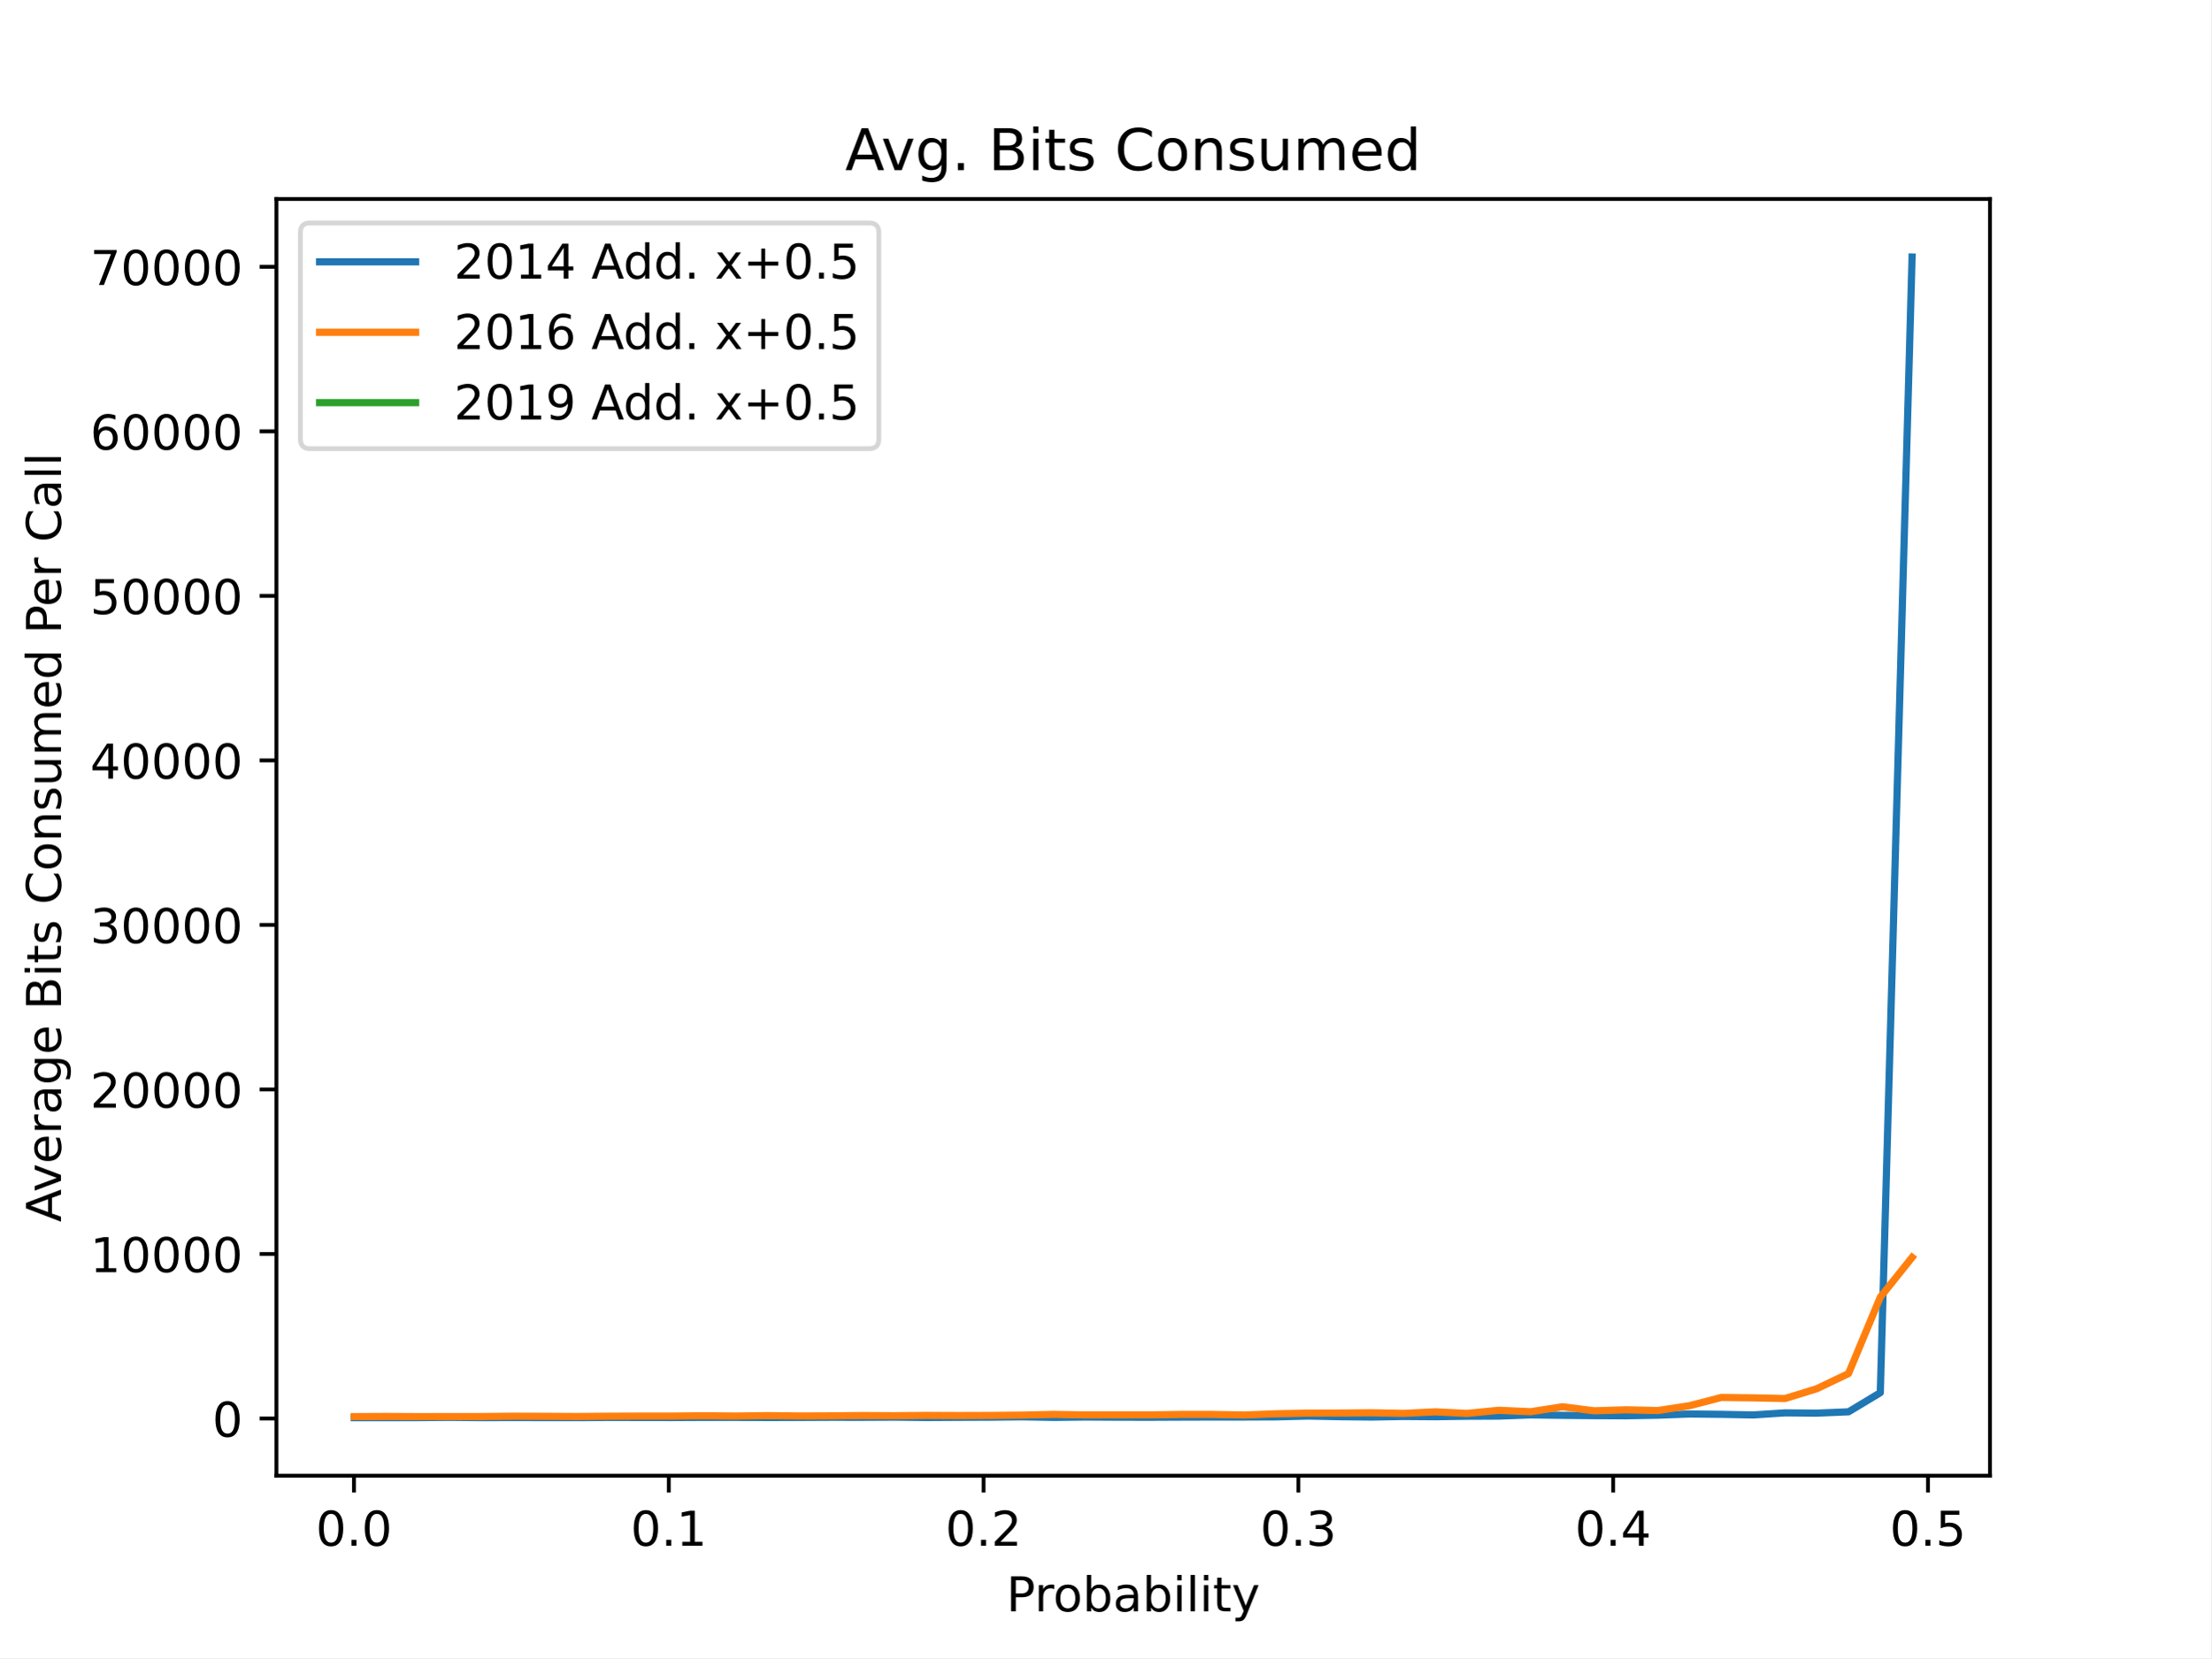
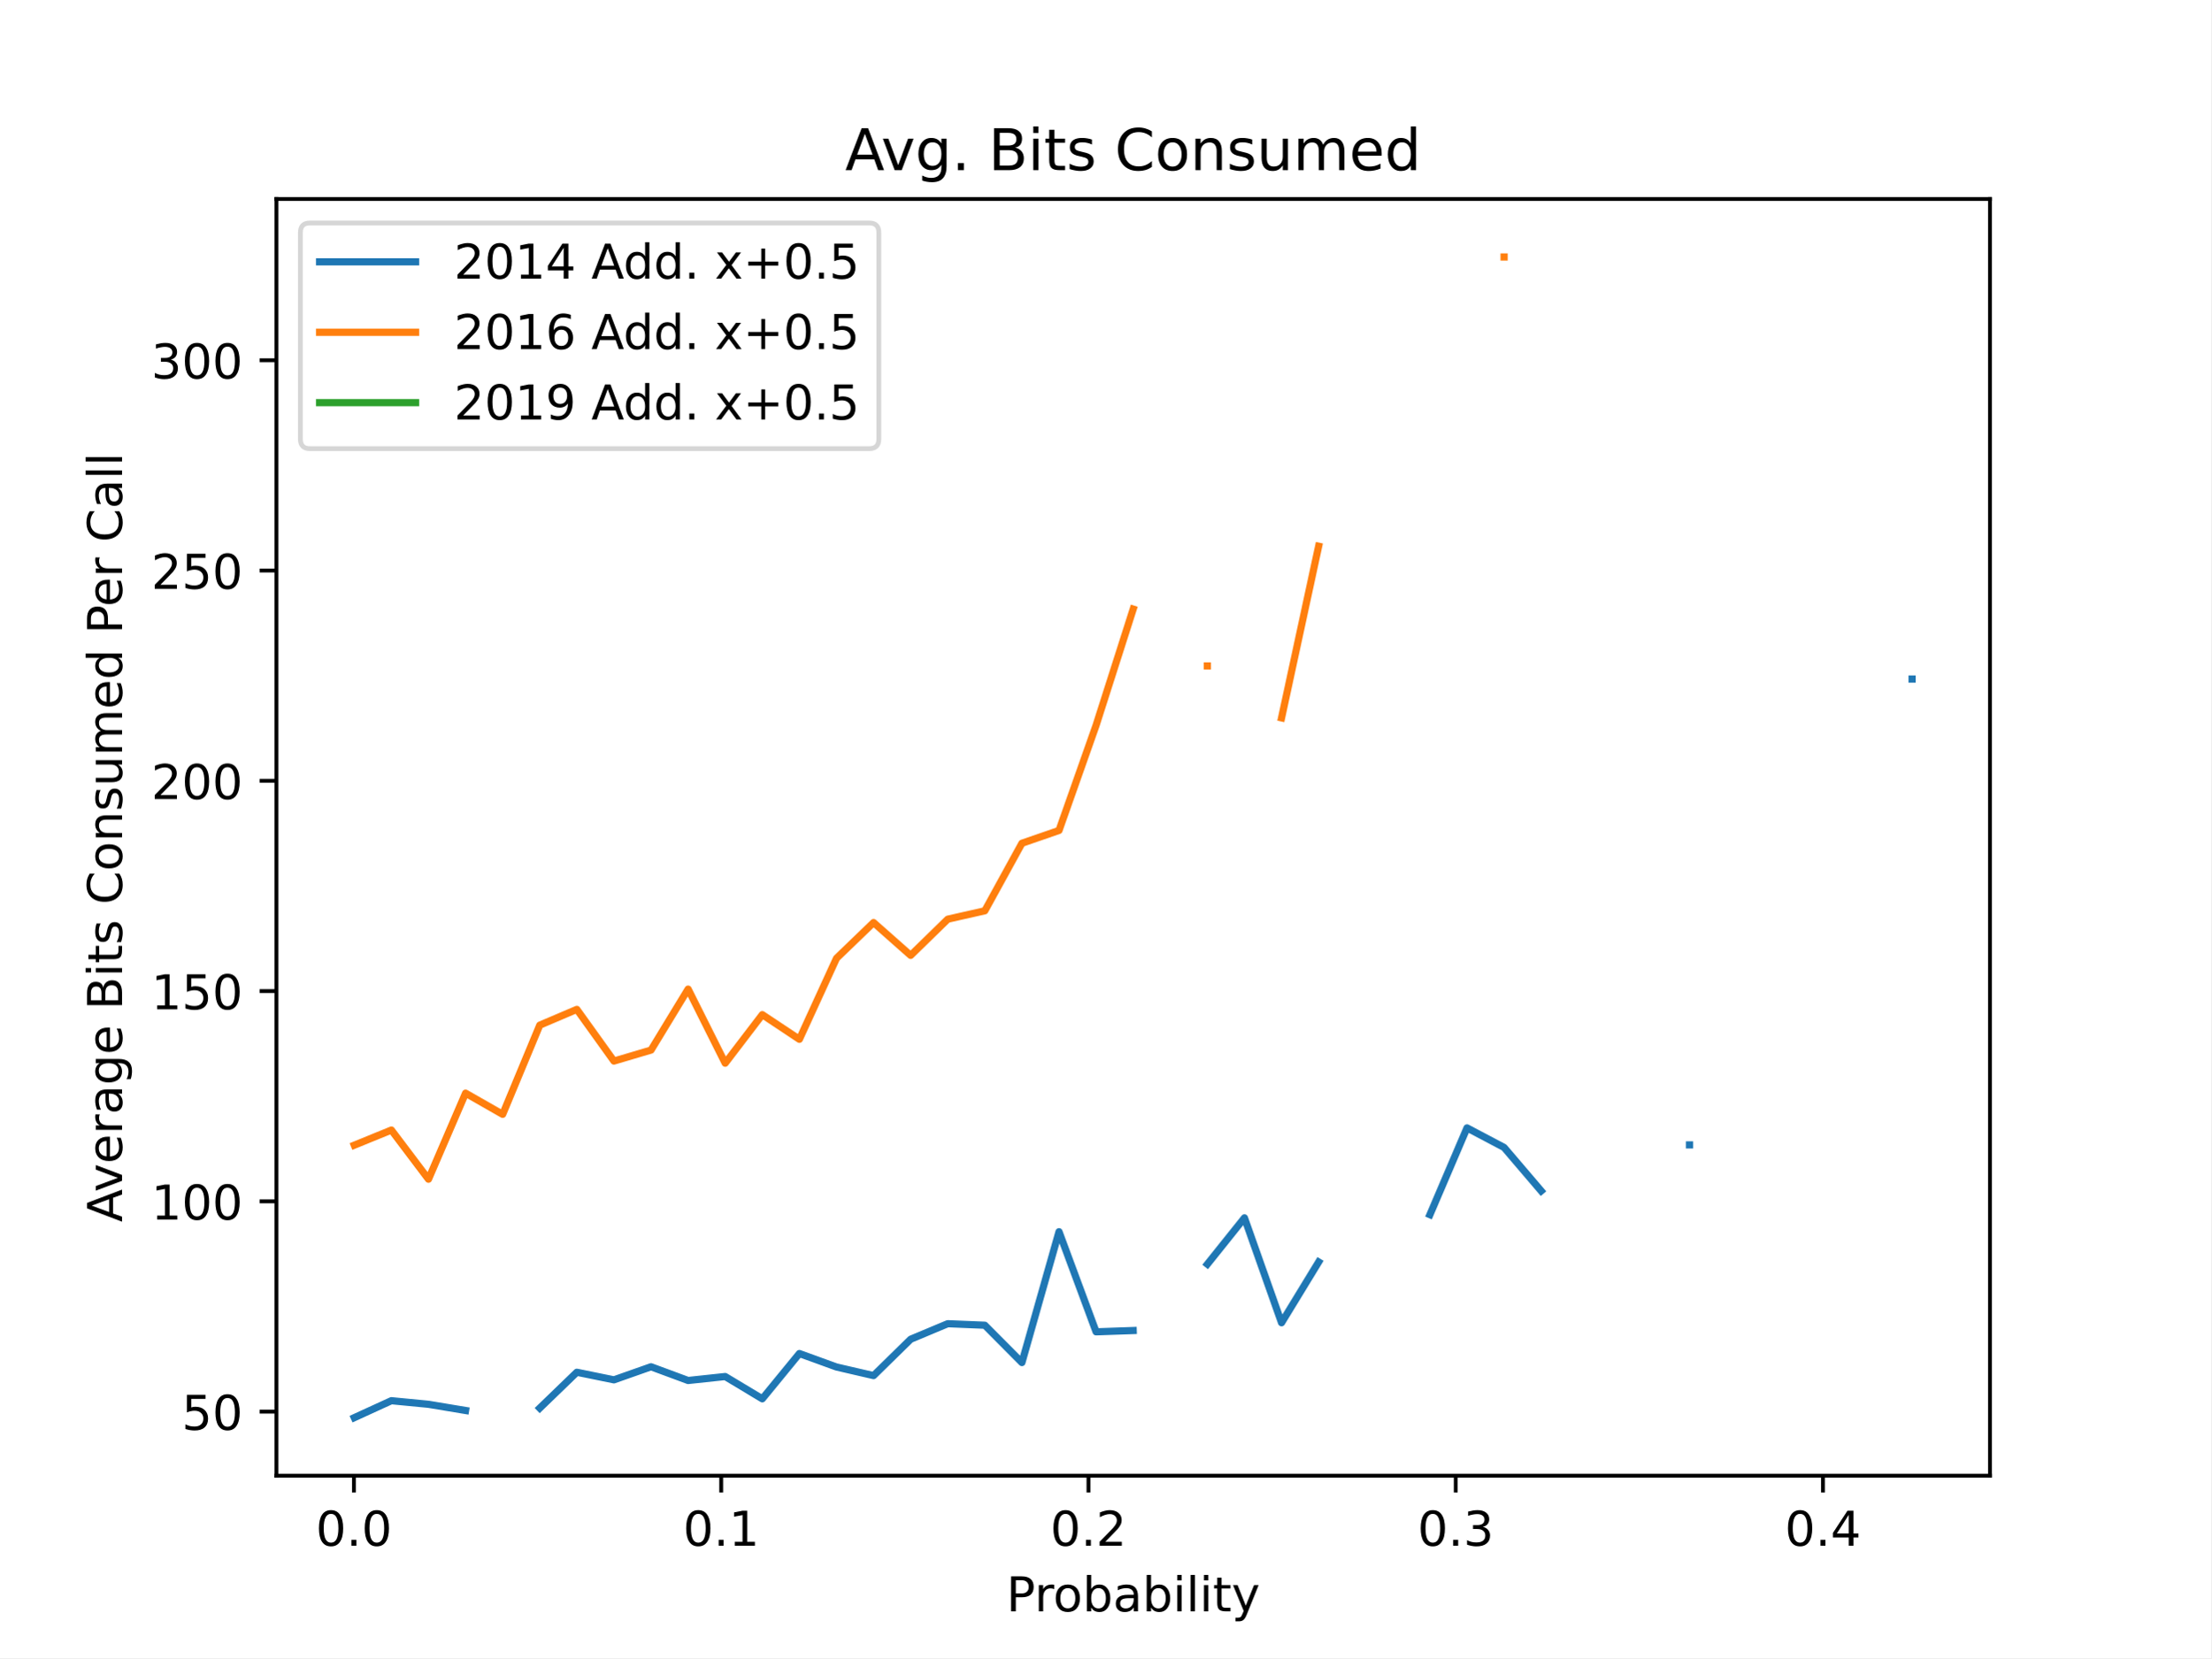
<svg xmlns="http://www.w3.org/2000/svg" xmlns:xlink="http://www.w3.org/1999/xlink" height="345.6pt" version="1.1" viewBox="0 0 460.8 345.6" width="460.8pt">
  <defs>
    <style type="text/css">
*{stroke-linecap:butt;stroke-linejoin:round;}
  </style>
  </defs>
  <g id="figure_1">
    <g id="patch_1">
      <path d="M 0 345.6  L 460.8 345.6  L 460.8 0  L 0 0  z " style="fill:#ffffff;" />
    </g>
    <g id="axes_1">
      <g id="patch_2">
        <path d="M 57.6 307.584  L 414.72 307.584  L 414.72 41.472  L 57.6 41.472  z " style="fill:#ffffff;" />
      </g>
      <g id="matplotlib.axis_1">
        <g id="xtick_1">
          <g id="line2d_1">
            <defs>
-               <path d="M 0 0  L 0 3.5  " id="ma1a744aea8" style="stroke:#000000;stroke-width:0.8;" />
+               <path d="M 0 0  L 0 3.5  " id="m10eba1e710" style="stroke:#000000;stroke-width:0.8;" />
            </defs>
            <g>
-               <use style="stroke:#000000;stroke-width:0.8;" x="73.767" xlink:href="#ma1a744aea8" y="307.584" />
+               <use style="stroke:#000000;stroke-width:0.8;" x="73.756" xlink:href="#m10eba1e710" y="307.584" />
            </g>
          </g>
          <g id="text_1">
-             <text style="font-family:DejaVu Sans;font-size:10px;font-style:normal;font-weight:normal;text-anchor:middle;" transform="rotate(-0, 73.76712, 322.1824)" x="73.767" y="322.182">0.0</text>
+             <text style="font-family:DejaVu Sans;font-size:10px;font-style:normal;font-weight:normal;text-anchor:middle;" transform="rotate(-0, 73.75619, 322.1824)" x="73.756" y="322.182">0.0</text>
          </g>
        </g>
        <g id="xtick_2">
          <g id="line2d_2">
            <g>
-               <use style="stroke:#000000;stroke-width:0.8;" x="139.374" xlink:href="#ma1a744aea8" y="307.584" />
+               <use style="stroke:#000000;stroke-width:0.8;" x="150.297" xlink:href="#m10eba1e710" y="307.584" />
            </g>
          </g>
          <g id="text_2">
-             <text style="font-family:DejaVu Sans;font-size:10px;font-style:normal;font-weight:normal;text-anchor:middle;" transform="rotate(-0, 139.3737, 322.1824)" x="139.374" y="322.182">0.1</text>
+             <text style="font-family:DejaVu Sans;font-size:10px;font-style:normal;font-weight:normal;text-anchor:middle;" transform="rotate(-0, 150.2972, 322.1824)" x="150.297" y="322.182">0.1</text>
          </g>
        </g>
        <g id="xtick_3">
          <g id="line2d_3">
            <g>
-               <use style="stroke:#000000;stroke-width:0.8;" x="204.98" xlink:href="#ma1a744aea8" y="307.584" />
+               <use style="stroke:#000000;stroke-width:0.8;" x="226.838" xlink:href="#m10eba1e710" y="307.584" />
            </g>
          </g>
          <g id="text_3">
-             <text style="font-family:DejaVu Sans;font-size:10px;font-style:normal;font-weight:normal;text-anchor:middle;" transform="rotate(-0, 204.9803, 322.1824)" x="204.98" y="322.182">0.2</text>
+             <text style="font-family:DejaVu Sans;font-size:10px;font-style:normal;font-weight:normal;text-anchor:middle;" transform="rotate(-0, 226.8382, 322.1824)" x="226.838" y="322.182">0.2</text>
          </g>
        </g>
        <g id="xtick_4">
          <g id="line2d_4">
            <g>
-               <use style="stroke:#000000;stroke-width:0.8;" x="270.587" xlink:href="#ma1a744aea8" y="307.584" />
+               <use style="stroke:#000000;stroke-width:0.8;" x="303.379" xlink:href="#m10eba1e710" y="307.584" />
            </g>
          </g>
          <g id="text_4">
-             <text style="font-family:DejaVu Sans;font-size:10px;font-style:normal;font-weight:normal;text-anchor:middle;" transform="rotate(-0, 270.5869, 322.1824)" x="270.587" y="322.182">0.3</text>
+             <text style="font-family:DejaVu Sans;font-size:10px;font-style:normal;font-weight:normal;text-anchor:middle;" transform="rotate(-0, 303.3793, 322.1824)" x="303.379" y="322.182">0.3</text>
          </g>
        </g>
        <g id="xtick_5">
          <g id="line2d_5">
            <g>
-               <use style="stroke:#000000;stroke-width:0.8;" x="336.193" xlink:href="#ma1a744aea8" y="307.584" />
+               <use style="stroke:#000000;stroke-width:0.8;" x="379.92" xlink:href="#m10eba1e710" y="307.584" />
            </g>
          </g>
          <g id="text_5">
-             <text style="font-family:DejaVu Sans;font-size:10px;font-style:normal;font-weight:normal;text-anchor:middle;" transform="rotate(-0, 336.1935, 322.1824)" x="336.193" y="322.182">0.4</text>
+             <text style="font-family:DejaVu Sans;font-size:10px;font-style:normal;font-weight:normal;text-anchor:middle;" transform="rotate(-0, 379.9203, 322.1824)" x="379.92" y="322.182">0.4</text>
          </g>
        </g>
-         <g id="xtick_6">
-           <g id="line2d_6">
-             <g>
-               <use style="stroke:#000000;stroke-width:0.8;" x="401.8" xlink:href="#ma1a744aea8" y="307.584" />
-             </g>
-           </g>
-           <g id="text_6">
-             <text style="font-family:DejaVu Sans;font-size:10px;font-style:normal;font-weight:normal;text-anchor:middle;" transform="rotate(-0, 401.8001, 322.1824)" x="401.8" y="322.182">0.5</text>
-           </g>
-         </g>
-         <g id="text_7">
+         <g id="text_6">
          <text style="font-family:DejaVu Sans;font-size:10px;font-style:normal;font-weight:normal;text-anchor:middle;" transform="rotate(-0, 236.16, 335.8606)" x="236.16" y="335.861">Probability</text>
        </g>
      </g>
      <g id="matplotlib.axis_2">
        <g id="ytick_1">
-           <g id="line2d_7">
+           <g id="line2d_6">
            <defs>
-               <path d="M 0 0  L -3.5 0  " id="m0548302150" style="stroke:#000000;stroke-width:0.8;" />
+               <path d="M 0 0  L -3.5 0  " id="me833fa3755" style="stroke:#000000;stroke-width:0.8;" />
            </defs>
            <g>
-               <use style="stroke:#000000;stroke-width:0.8;" x="57.6" xlink:href="#m0548302150" y="295.662" />
+               <use style="stroke:#000000;stroke-width:0.8;" x="57.6" xlink:href="#me833fa3755" y="294.229" />
+             </g>
+           </g>
+           <g id="text_7">
+             <text style="font-family:DejaVu Sans;font-size:10px;font-style:normal;font-weight:normal;text-anchor:end;" transform="rotate(-0, 50.6, 298.0285)" x="50.6" y="298.028">50</text>
+           </g>
+         </g>
+         <g id="ytick_2">
+           <g id="line2d_7">
+             <g>
+               <use style="stroke:#000000;stroke-width:0.8;" x="57.6" xlink:href="#me833fa3755" y="250.401" />
            </g>
          </g>
          <g id="text_8">
-             <text style="font-family:DejaVu Sans;font-size:10px;font-style:normal;font-weight:normal;text-anchor:end;" transform="rotate(-0, 50.6, 299.4611)" x="50.6" y="299.461">0</text>
+             <text style="font-family:DejaVu Sans;font-size:10px;font-style:normal;font-weight:normal;text-anchor:end;" transform="rotate(-0, 50.6, 254.1998)" x="50.6" y="254.2">100</text>
          </g>
        </g>
-         <g id="ytick_2">
+         <g id="ytick_3">
          <g id="line2d_8">
            <g>
-               <use style="stroke:#000000;stroke-width:0.8;" x="57.6" xlink:href="#m0548302150" y="261.368" />
+               <use style="stroke:#000000;stroke-width:0.8;" x="57.6" xlink:href="#me833fa3755" y="206.572" />
            </g>
          </g>
          <g id="text_9">
-             <text style="font-family:DejaVu Sans;font-size:10px;font-style:normal;font-weight:normal;text-anchor:end;" transform="rotate(-0, 50.6, 265.167)" x="50.6" y="265.167">10000</text>
+             <text style="font-family:DejaVu Sans;font-size:10px;font-style:normal;font-weight:normal;text-anchor:end;" transform="rotate(-0, 50.6, 210.3712)" x="50.6" y="210.371">150</text>
          </g>
        </g>
-         <g id="ytick_3">
+         <g id="ytick_4">
          <g id="line2d_9">
            <g>
-               <use style="stroke:#000000;stroke-width:0.8;" x="57.6" xlink:href="#m0548302150" y="227.074" />
+               <use style="stroke:#000000;stroke-width:0.8;" x="57.6" xlink:href="#me833fa3755" y="162.743" />
            </g>
          </g>
          <g id="text_10">
-             <text style="font-family:DejaVu Sans;font-size:10px;font-style:normal;font-weight:normal;text-anchor:end;" transform="rotate(-0, 50.6, 230.8729)" x="50.6" y="230.873">20000</text>
+             <text style="font-family:DejaVu Sans;font-size:10px;font-style:normal;font-weight:normal;text-anchor:end;" transform="rotate(-0, 50.6, 166.5426)" x="50.6" y="166.543">200</text>
          </g>
        </g>
-         <g id="ytick_4">
+         <g id="ytick_5">
          <g id="line2d_10">
            <g>
-               <use style="stroke:#000000;stroke-width:0.8;" x="57.6" xlink:href="#m0548302150" y="192.78" />
+               <use style="stroke:#000000;stroke-width:0.8;" x="57.6" xlink:href="#me833fa3755" y="118.915" />
            </g>
          </g>
          <g id="text_11">
-             <text style="font-family:DejaVu Sans;font-size:10px;font-style:normal;font-weight:normal;text-anchor:end;" transform="rotate(-0, 50.6, 196.5788)" x="50.6" y="196.579">30000</text>
+             <text style="font-family:DejaVu Sans;font-size:10px;font-style:normal;font-weight:normal;text-anchor:end;" transform="rotate(-0, 50.6, 122.7139)" x="50.6" y="122.714">250</text>
          </g>
        </g>
-         <g id="ytick_5">
+         <g id="ytick_6">
          <g id="line2d_11">
            <g>
-               <use style="stroke:#000000;stroke-width:0.8;" x="57.6" xlink:href="#m0548302150" y="158.485" />
+               <use style="stroke:#000000;stroke-width:0.8;" x="57.6" xlink:href="#me833fa3755" y="75.086" />
            </g>
          </g>
          <g id="text_12">
-             <text style="font-family:DejaVu Sans;font-size:10px;font-style:normal;font-weight:normal;text-anchor:end;" transform="rotate(-0, 50.6, 162.2847)" x="50.6" y="162.285">40000</text>
+             <text style="font-family:DejaVu Sans;font-size:10px;font-style:normal;font-weight:normal;text-anchor:end;" transform="rotate(-0, 50.6, 78.88532)" x="50.6" y="78.885">300</text>
          </g>
        </g>
-         <g id="ytick_6">
-           <g id="line2d_12">
-             <g>
-               <use style="stroke:#000000;stroke-width:0.8;" x="57.6" xlink:href="#m0548302150" y="124.191" />
-             </g>
-           </g>
-           <g id="text_13">
-             <text style="font-family:DejaVu Sans;font-size:10px;font-style:normal;font-weight:normal;text-anchor:end;" transform="rotate(-0, 50.6, 127.9906)" x="50.6" y="127.991">50000</text>
-           </g>
-         </g>
-         <g id="ytick_7">
-           <g id="line2d_13">
-             <g>
-               <use style="stroke:#000000;stroke-width:0.8;" x="57.6" xlink:href="#m0548302150" y="89.897" />
-             </g>
-           </g>
-           <g id="text_14">
-             <text style="font-family:DejaVu Sans;font-size:10px;font-style:normal;font-weight:normal;text-anchor:end;" transform="rotate(-0, 50.6, 93.69645)" x="50.6" y="93.696">60000</text>
-           </g>
-         </g>
-         <g id="ytick_8">
-           <g id="line2d_14">
-             <g>
-               <use style="stroke:#000000;stroke-width:0.8;" x="57.6" xlink:href="#m0548302150" y="55.603" />
-             </g>
-           </g>
-           <g id="text_15">
-             <text style="font-family:DejaVu Sans;font-size:10px;font-style:normal;font-weight:normal;text-anchor:end;" transform="rotate(-0, 50.6, 59.40234)" x="50.6" y="59.402">70000</text>
-           </g>
-         </g>
-         <g id="text_16">
-           <text style="font-family:DejaVu Sans;font-size:10px;font-style:normal;font-weight:normal;text-anchor:middle;" transform="rotate(-90, 12.70781, 174.528)" x="12.708" y="174.528">Average Bits Consumed Per Call</text>
+         <g id="text_13">
+           <text style="font-family:DejaVu Sans;font-size:10px;font-style:normal;font-weight:normal;text-anchor:middle;" transform="rotate(-90, 25.43281, 174.528)" x="25.433" y="174.528">Average Bits Consumed Per Call</text>
        </g>
      </g>
-       <g id="line2d_15">
-         <path clip-path="url(#pb6cf5e4cb9)" d="M 73.833 295.484  L 80.458 295.488  L 87.084 295.476  L 93.71 295.423  L 100.335 295.482  L 106.961 295.459  L 113.586 295.478  L 120.212 295.482  L 126.838 295.439  L 133.463 295.449  L 140.089 295.46  L 146.714 295.425  L 153.34 295.432  L 159.966 295.449  L 166.591 295.44  L 173.217 295.407  L 179.842 295.411  L 186.468 295.376  L 193.094 295.452  L 199.719 295.413  L 206.345 295.386  L 212.97 295.312  L 219.596 295.431  L 226.222 295.351  L 232.847 295.39  L 239.473 295.403  L 246.098 295.372  L 252.724 295.352  L 259.35 295.348  L 265.975 295.322  L 272.601 295.15  L 279.226 295.284  L 285.852 295.355  L 292.478 295.239  L 299.103 295.287  L 305.729 295.19  L 312.354 295.159  L 318.98 294.91  L 325.606 295.001  L 332.231 295.066  L 338.857 295.092  L 345.482 294.971  L 352.108 294.723  L 358.734 294.794  L 365.359 294.922  L 371.985 294.487  L 378.61 294.547  L 385.236 294.268  L 391.862 290.28  L 398.487 53.568  " style="fill:none;stroke:#1f77b4;stroke-linecap:square;stroke-width:1.5;" />
+       <g id="line2d_12">
+         <path clip-path="url(#pd576ffcab4)" d="M 73.833 295.488  L 81.563 291.95  L 89.292 292.702  L 97.022 293.991  M 112.482 293.493  L 120.212 286.021  L 127.942 287.604  L 135.672 284.878  L 143.402 287.741  L 151.131 286.91  L 158.861 291.557  L 166.591 282.119  L 174.321 284.927  L 182.051 286.722  L 189.781 279.142  L 197.511 275.902  L 205.241 276.219  L 212.97 284.001  L 220.7 256.731  L 228.43 277.595  L 236.16 277.325  M 251.62 263.495  L 259.35 253.84  L 267.079 275.706  L 274.809 263.039  M 297.999 253.178  L 305.729 235.09  L 313.459 239.17  L 321.189 248.228  M 352.108 238.632  M 398.487 141.529  " style="fill:none;stroke:#1f77b4;stroke-linecap:square;stroke-width:1.5;" />
      </g>
-       <g id="line2d_16">
-         <path clip-path="url(#pb6cf5e4cb9)" d="M 73.833 295.268  L 80.458 295.234  L 87.084 295.266  L 93.71 295.259  L 100.335 295.251  L 106.961 295.185  L 113.586 295.206  L 120.212 295.244  L 126.838 295.186  L 133.463 295.16  L 140.089 295.156  L 146.714 295.092  L 153.34 295.15  L 159.966 295.062  L 166.591 295.139  L 173.217 295.112  L 179.842 295.046  L 186.468 295.084  L 193.094 295.014  L 199.719 295.046  L 206.345 295.024  L 212.97 294.961  L 219.596 294.808  L 226.222 294.925  L 232.847 294.909  L 239.473 294.914  L 246.098 294.818  L 252.724 294.817  L 259.35 294.936  L 265.975 294.676  L 272.601 294.544  L 279.226 294.528  L 285.852 294.467  L 292.478 294.601  L 299.103 294.275  L 305.729 294.604  L 312.354 293.95  L 318.98 294.252  L 325.606 293.213  L 332.231 294.058  L 338.857 293.848  L 345.482 294.001  L 352.108 292.994  L 358.734 291.276  L 365.359 291.359  L 371.985 291.501  L 378.61 289.46  L 385.236 286.294  L 391.862 270.364  L 398.487 262.08  " style="fill:none;stroke:#ff7f0e;stroke-linecap:square;stroke-width:1.5;" />
+       <g id="line2d_13">
+         <path clip-path="url(#pd576ffcab4)" d="M 73.833 238.695  L 81.563 235.539  L 89.292 245.783  L 97.022 227.85  L 104.752 232.263  L 112.482 213.679  L 120.212 210.387  L 127.942 221.16  L 135.672 218.87  L 143.402 206.162  L 151.131 221.605  L 158.861 211.483  L 166.591 216.623  L 174.321 199.743  L 182.051 192.291  L 189.781 199.133  L 197.511 191.588  L 205.241 189.836  L 212.97 175.76  L 220.7 173.089  L 228.43 151.166  L 236.16 126.955  M 251.62 138.804  M 267.079 149.633  L 274.809 113.848  M 313.459 53.568  " style="fill:none;stroke:#ff7f0e;stroke-linecap:square;stroke-width:1.5;" />
      </g>
-       <g id="line2d_17">
-         <path clip-path="url(#pb6cf5e4cb9)" d="M 0 0  " style="fill:none;stroke:#2ca02c;stroke-linecap:square;stroke-width:1.5;" />
+       <g id="line2d_14">
+         <path clip-path="url(#pd576ffcab4)" d="M 0 0  " style="fill:none;stroke:#2ca02c;stroke-linecap:square;stroke-width:1.5;" />
      </g>
      <g id="patch_3">
        <path d="M 57.6 307.584  L 57.6 41.472  " style="fill:none;stroke:#000000;stroke-linecap:square;stroke-linejoin:miter;stroke-width:0.8;" />
      </g>
      <g id="patch_4">
        <path d="M 414.72 307.584  L 414.72 41.472  " style="fill:none;stroke:#000000;stroke-linecap:square;stroke-linejoin:miter;stroke-width:0.8;" />
      </g>
      <g id="patch_5">
        <path d="M 57.6 307.584  L 414.72 307.584  " style="fill:none;stroke:#000000;stroke-linecap:square;stroke-linejoin:miter;stroke-width:0.8;" />
      </g>
      <g id="patch_6">
        <path d="M 57.6 41.472  L 414.72 41.472  " style="fill:none;stroke:#000000;stroke-linecap:square;stroke-linejoin:miter;stroke-width:0.8;" />
      </g>
-       <g id="text_17">
+       <g id="text_14">
        <text style="font-family:DejaVu Sans;font-size:12px;font-style:normal;font-weight:normal;text-anchor:middle;" transform="rotate(-0, 236.16, 35.472)" x="236.16" y="35.472">Avg. Bits Consumed</text>
      </g>
      <g id="legend_1">
        <g id="patch_7">
          <path d="M 64.6 93.506  L 181.148 93.506  Q 183.148 93.506 183.148 91.506  L 183.148 48.472  Q 183.148 46.472 181.148 46.472  L 64.6 46.472  Q 62.6 46.472 62.6 48.472  L 62.6 91.506  Q 62.6 93.506 64.6 93.506  z " style="fill:#ffffff;opacity:0.8;stroke:#cccccc;stroke-linejoin:miter;" />
        </g>
-         <g id="line2d_18">
+         <g id="line2d_15">
          <path d="M 66.6 54.57  L 86.6 54.57  " style="fill:none;stroke:#1f77b4;stroke-linecap:square;stroke-width:1.5;" />
        </g>
-         <g id="line2d_19" />
-         <g id="text_18">
+         <g id="line2d_16" />
+         <g id="text_15">
          <text style="font-family:DejaVu Sans;font-size:10px;font-style:normal;font-weight:normal;text-anchor:start;" transform="rotate(-0, 94.6, 58.07044)" x="94.6" y="58.07">2014 Add. x+0.5</text>
        </g>
-         <g id="line2d_20">
+         <g id="line2d_17">
          <path d="M 66.6 69.249  L 86.6 69.249  " style="fill:none;stroke:#ff7f0e;stroke-linecap:square;stroke-width:1.5;" />
        </g>
-         <g id="line2d_21" />
-         <g id="text_19">
+         <g id="line2d_18" />
+         <g id="text_16">
          <text style="font-family:DejaVu Sans;font-size:10px;font-style:normal;font-weight:normal;text-anchor:start;" transform="rotate(-0, 94.6, 72.74856)" x="94.6" y="72.749">2016 Add. x+0.5</text>
        </g>
-         <g id="line2d_22">
+         <g id="line2d_19">
          <path d="M 66.6 83.927  L 86.6 83.927  " style="fill:none;stroke:#2ca02c;stroke-linecap:square;stroke-width:1.5;" />
        </g>
-         <g id="line2d_23" />
-         <g id="text_20">
+         <g id="line2d_20" />
+         <g id="text_17">
          <text style="font-family:DejaVu Sans;font-size:10px;font-style:normal;font-weight:normal;text-anchor:start;" transform="rotate(-0, 94.6, 87.42669)" x="94.6" y="87.427">2019 Add. x+0.5</text>
        </g>
      </g>
    </g>
  </g>
  <defs>
-     <clipPath id="pb6cf5e4cb9">
+     <clipPath id="pd576ffcab4">
      <rect height="266.112" width="357.12" x="57.6" y="41.472" />
    </clipPath>
  </defs>
</svg>
